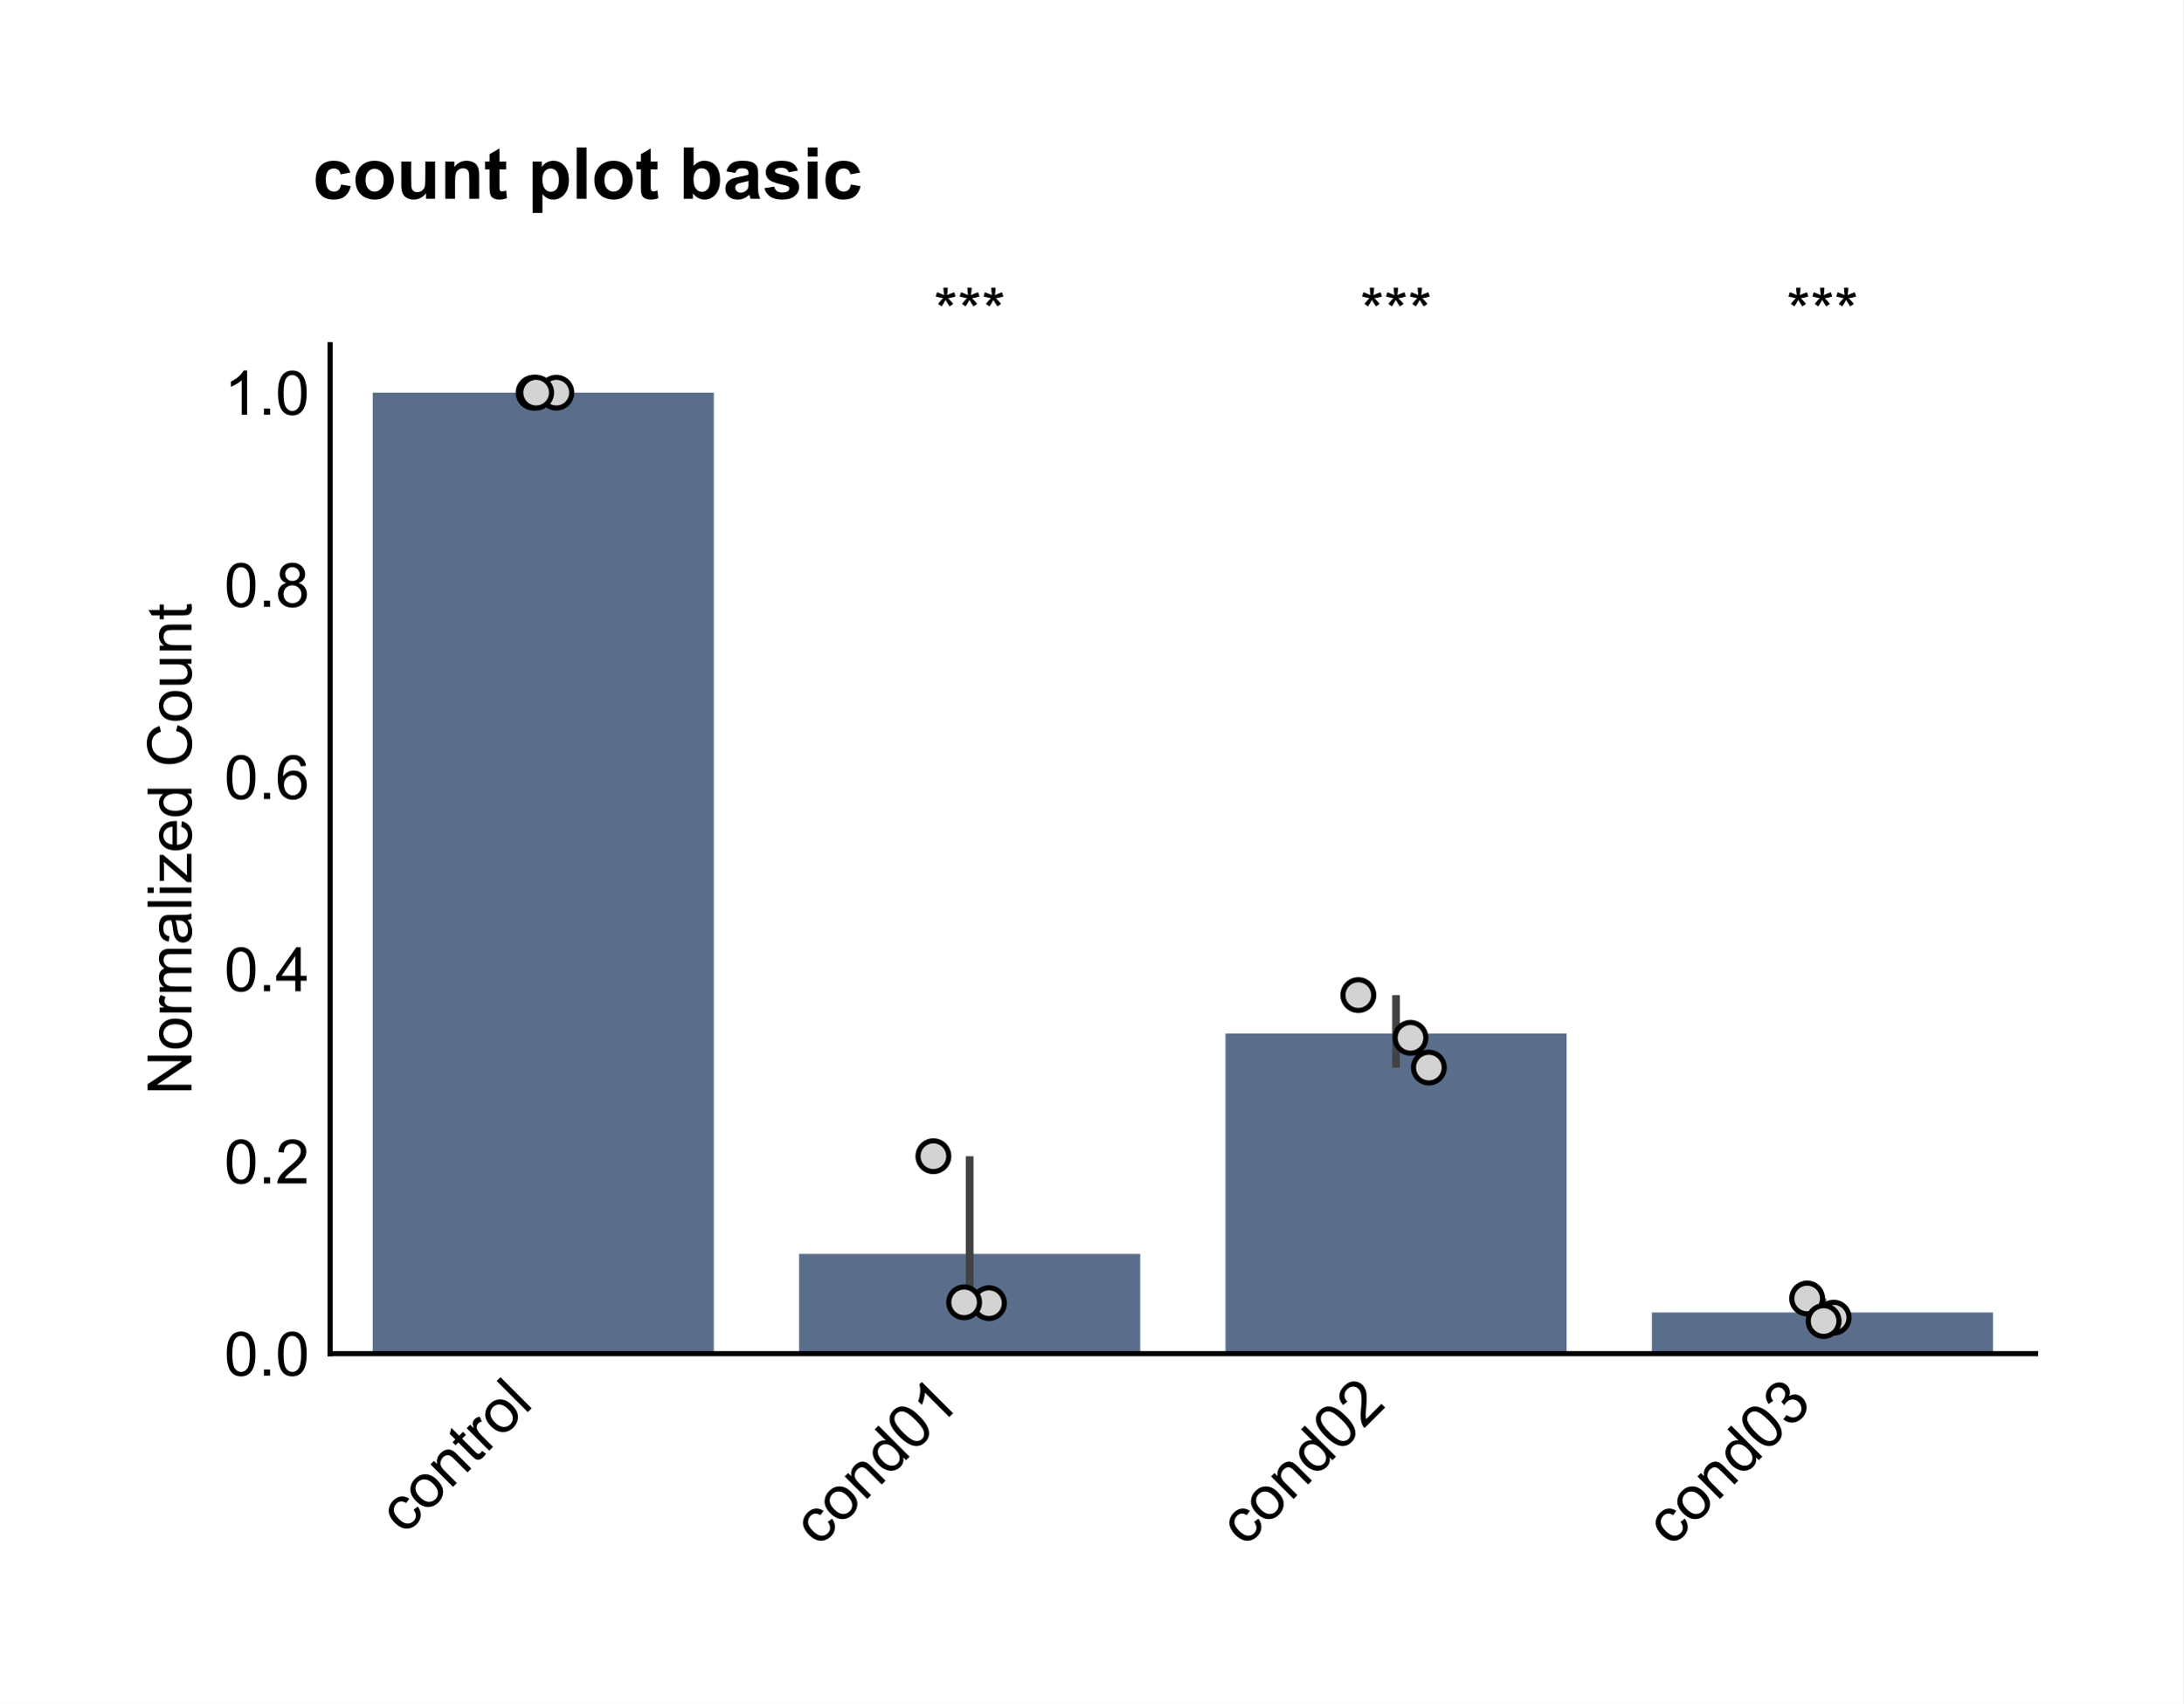
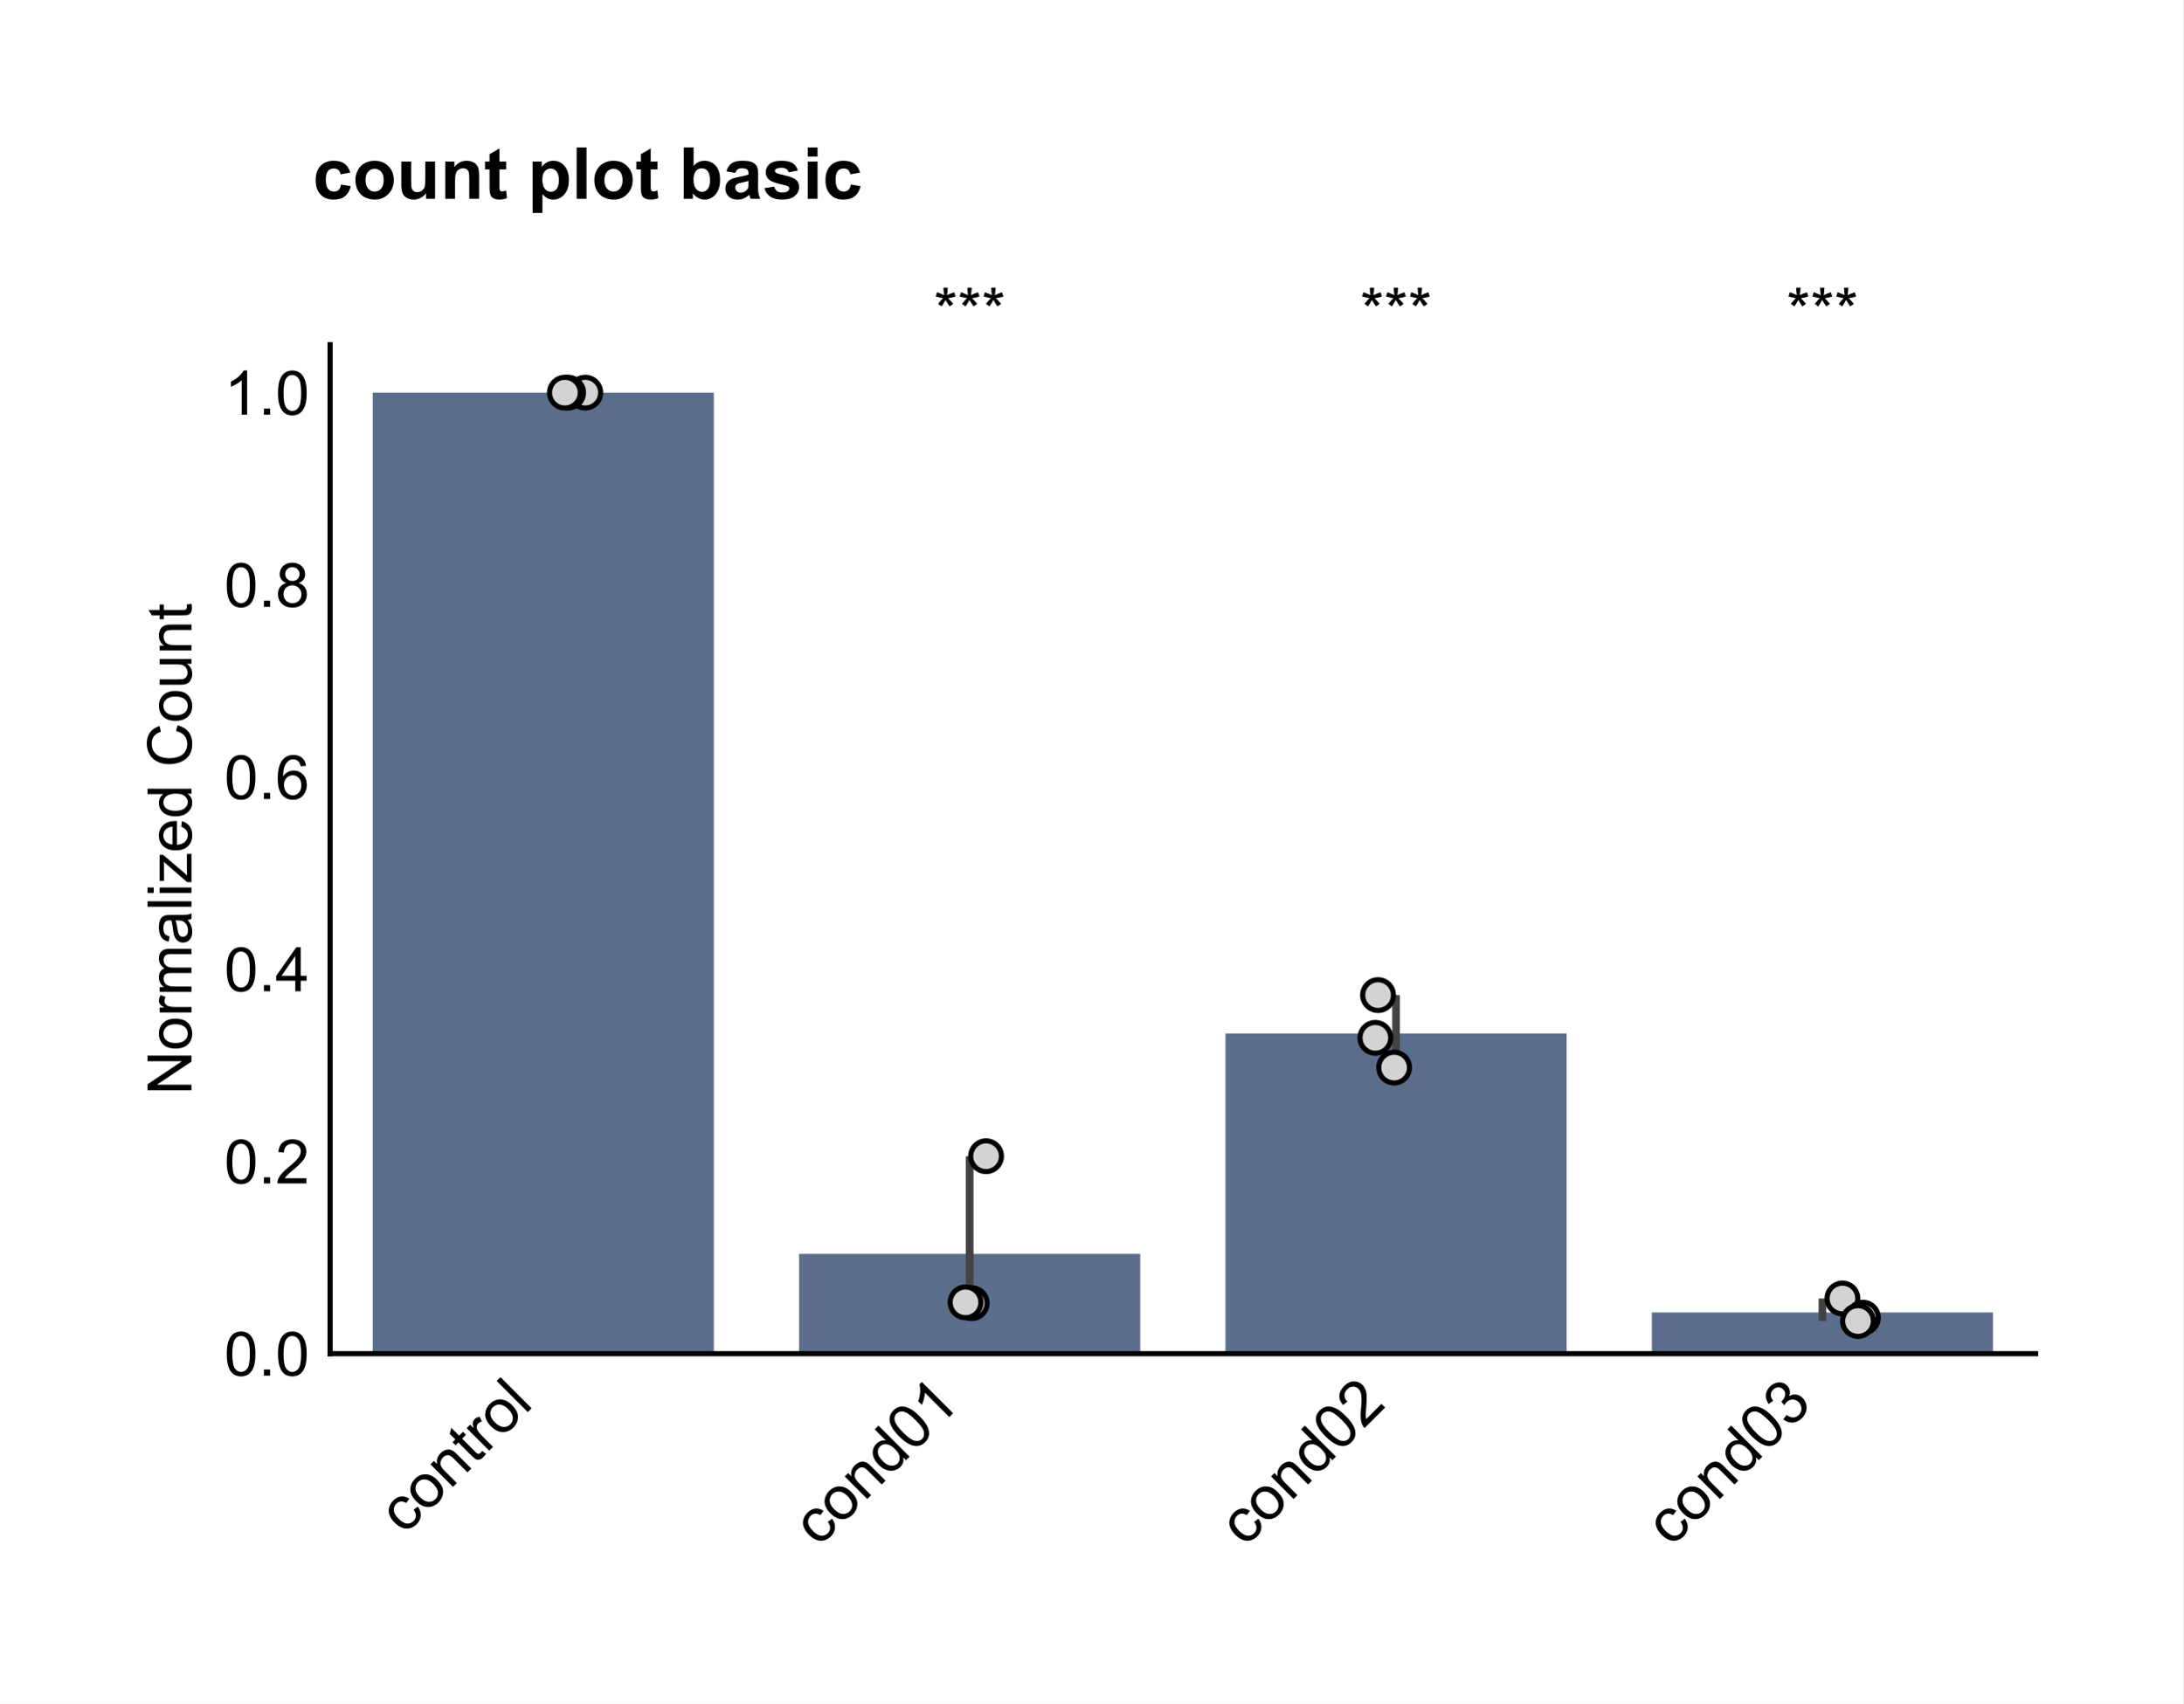
<svg xmlns="http://www.w3.org/2000/svg" xmlns:xlink="http://www.w3.org/1999/xlink" width="213.149pt" height="166.409pt" viewBox="0 0 213.149 166.409" version="1.1">
  <defs>
    <style type="text/css">*{stroke-linejoin: round; stroke-linecap: butt}</style>
  </defs>
  <g id="figure_1">
    <g id="patch_1">
      <path d="M 0 166.409 L 213.149 166.409 L 213.149 0 L 0 0 z " style="fill: #ffffff" />
    </g>
    <g id="axes_1">
      <g id="patch_2">
        <path d="M 32.227 132.211 L 198.749 132.211 L 198.749 33.658 L 32.227 33.658 z " style="fill: #ffffff" />
      </g>
      <g id="patch_3">
-         <path d="M 36.39 132.211 L 69.695 132.211 L 69.695 38.351 L 36.39 38.351 z " clip-path="url(#p5b626ec97a)" style="fill: #5a6e8c" />
+         <path d="M 36.39 132.211 L 69.695 132.211 L 69.695 38.351 L 36.39 38.351 z " clip-path="url(#pcd5f9084c9)" style="fill: #5a6e8c" />
      </g>
      <g id="patch_4">
-         <path d="M 78.021 132.211 L 111.325 132.211 L 111.325 122.469 L 78.021 122.469 z " clip-path="url(#p5b626ec97a)" style="fill: #5a6e8c" />
+         <path d="M 78.021 132.211 L 111.325 132.211 L 111.325 122.469 L 78.021 122.469 z " clip-path="url(#pcd5f9084c9)" style="fill: #5a6e8c" />
      </g>
      <g id="patch_5">
-         <path d="M 119.651 132.211 L 152.955 132.211 L 152.955 100.942 L 119.651 100.942 z " clip-path="url(#p5b626ec97a)" style="fill: #5a6e8c" />
+         <path d="M 119.651 132.211 L 152.955 132.211 L 152.955 100.942 L 119.651 100.942 z " clip-path="url(#pcd5f9084c9)" style="fill: #5a6e8c" />
      </g>
      <g id="patch_6">
-         <path d="M 161.281 132.211 L 194.586 132.211 L 194.586 128.183 L 161.281 128.183 z " clip-path="url(#p5b626ec97a)" style="fill: #5a6e8c" />
+         <path d="M 161.281 132.211 L 194.586 132.211 L 194.586 128.183 L 161.281 128.183 z " clip-path="url(#pcd5f9084c9)" style="fill: #5a6e8c" />
      </g>
      <g id="matplotlib.axis_1">
        <g id="xtick_1">
          <g id="line2d_1" />
          <g id="text_1">
            <g transform="translate(39.46594 149.9812) rotate(-45) scale(0.06 -0.06)">
              <defs>
                <path id="ArialMT-63" d="M 2588 1216 L 3141 1144 Q 3050 572 2676 248 Q 2303 -75 1759 -75 Q 1078 -75 664 370 Q 250 816 250 1647 Q 250 2184 428 2587 Q 606 2991 970 3192 Q 1334 3394 1763 3394 Q 2303 3394 2647 3120 Q 2991 2847 3088 2344 L 2541 2259 Q 2463 2594 2264 2762 Q 2066 2931 1784 2931 Q 1359 2931 1093 2626 Q 828 2322 828 1663 Q 828 994 1084 691 Q 1341 388 1753 388 Q 2084 388 2306 591 Q 2528 794 2588 1216 z " transform="scale(0.015625)" />
                <path id="ArialMT-6f" d="M 213 1659 Q 213 2581 725 3025 Q 1153 3394 1769 3394 Q 2453 3394 2887 2945 Q 3322 2497 3322 1706 Q 3322 1066 3130 698 Q 2938 331 2570 128 Q 2203 -75 1769 -75 Q 1072 -75 642 372 Q 213 819 213 1659 z M 791 1659 Q 791 1022 1069 705 Q 1347 388 1769 388 Q 2188 388 2466 706 Q 2744 1025 2744 1678 Q 2744 2294 2464 2611 Q 2184 2928 1769 2928 Q 1347 2928 1069 2612 Q 791 2297 791 1659 z " transform="scale(0.015625)" />
                <path id="ArialMT-6e" d="M 422 0 L 422 3319 L 928 3319 L 928 2847 Q 1294 3394 1984 3394 Q 2284 3394 2536 3286 Q 2788 3178 2913 3003 Q 3038 2828 3088 2588 Q 3119 2431 3119 2041 L 3119 0 L 2556 0 L 2556 2019 Q 2556 2363 2490 2533 Q 2425 2703 2258 2804 Q 2091 2906 1866 2906 Q 1506 2906 1245 2678 Q 984 2450 984 1813 L 984 0 L 422 0 z " transform="scale(0.015625)" />
                <path id="ArialMT-74" d="M 1650 503 L 1731 6 Q 1494 -44 1306 -44 Q 1000 -44 831 53 Q 663 150 594 308 Q 525 466 525 972 L 525 2881 L 113 2881 L 113 3319 L 525 3319 L 525 4141 L 1084 4478 L 1084 3319 L 1650 3319 L 1650 2881 L 1084 2881 L 1084 941 Q 1084 700 1114 631 Q 1144 563 1211 522 Q 1278 481 1403 481 Q 1497 481 1650 503 z " transform="scale(0.015625)" />
                <path id="ArialMT-72" d="M 416 0 L 416 3319 L 922 3319 L 922 2816 Q 1116 3169 1280 3281 Q 1444 3394 1641 3394 Q 1925 3394 2219 3213 L 2025 2691 Q 1819 2813 1613 2813 Q 1428 2813 1281 2702 Q 1134 2591 1072 2394 Q 978 2094 978 1738 L 978 0 L 416 0 z " transform="scale(0.015625)" />
                <path id="ArialMT-6c" d="M 409 0 L 409 4581 L 972 4581 L 972 0 L 409 0 z " transform="scale(0.015625)" />
              </defs>
              <use xlink:href="#ArialMT-63" />
              <use xlink:href="#ArialMT-6f" transform="translate(50 0)" />
              <use xlink:href="#ArialMT-6e" transform="translate(105.6152 0)" />
              <use xlink:href="#ArialMT-74" transform="translate(161.2305 0)" />
              <use xlink:href="#ArialMT-72" transform="translate(189.0137 0)" />
              <use xlink:href="#ArialMT-6f" transform="translate(222.3145 0)" />
              <use xlink:href="#ArialMT-6c" transform="translate(277.9297 0)" />
            </g>
          </g>
        </g>
        <g id="xtick_2">
          <g id="line2d_2" />
          <g id="text_2">
            <g transform="translate(79.91171 151.1659) rotate(-45) scale(0.06 -0.06)">
              <defs>
                <path id="ArialMT-64" d="M 2575 0 L 2575 419 Q 2259 -75 1647 -75 Q 1250 -75 917 144 Q 584 363 401 755 Q 219 1147 219 1656 Q 219 2153 384 2558 Q 550 2963 881 3178 Q 1213 3394 1622 3394 Q 1922 3394 2156 3267 Q 2391 3141 2538 2938 L 2538 4581 L 3097 4581 L 3097 0 L 2575 0 z M 797 1656 Q 797 1019 1065 703 Q 1334 388 1700 388 Q 2069 388 2326 689 Q 2584 991 2584 1609 Q 2584 2291 2321 2609 Q 2059 2928 1675 2928 Q 1300 2928 1048 2622 Q 797 2316 797 1656 z " transform="scale(0.015625)" />
                <path id="ArialMT-30" d="M 266 2259 Q 266 3072 433 3567 Q 600 4063 929 4331 Q 1259 4600 1759 4600 Q 2128 4600 2406 4451 Q 2684 4303 2865 4023 Q 3047 3744 3150 3342 Q 3253 2941 3253 2259 Q 3253 1453 3087 958 Q 2922 463 2592 192 Q 2263 -78 1759 -78 Q 1097 -78 719 397 Q 266 969 266 2259 z M 844 2259 Q 844 1131 1108 757 Q 1372 384 1759 384 Q 2147 384 2411 759 Q 2675 1134 2675 2259 Q 2675 3391 2411 3762 Q 2147 4134 1753 4134 Q 1366 4134 1134 3806 Q 844 3388 844 2259 z " transform="scale(0.015625)" />
                <path id="ArialMT-31" d="M 2384 0 L 1822 0 L 1822 3584 Q 1619 3391 1289 3197 Q 959 3003 697 2906 L 697 3450 Q 1169 3672 1522 3987 Q 1875 4303 2022 4600 L 2384 4600 L 2384 0 z " transform="scale(0.015625)" />
              </defs>
              <use xlink:href="#ArialMT-63" />
              <use xlink:href="#ArialMT-6f" transform="translate(50 0)" />
              <use xlink:href="#ArialMT-6e" transform="translate(105.6152 0)" />
              <use xlink:href="#ArialMT-64" transform="translate(161.2305 0)" />
              <use xlink:href="#ArialMT-30" transform="translate(216.8457 0)" />
              <use xlink:href="#ArialMT-31" transform="translate(272.4609 0)" />
            </g>
          </g>
        </g>
        <g id="xtick_3">
          <g id="line2d_3" />
          <g id="text_3">
            <g transform="translate(121.5421 151.1659) rotate(-45) scale(0.06 -0.06)">
              <defs>
                <path id="ArialMT-32" d="M 3222 541 L 3222 0 L 194 0 Q 188 203 259 391 Q 375 700 629 1000 Q 884 1300 1366 1694 Q 2113 2306 2375 2664 Q 2638 3022 2638 3341 Q 2638 3675 2398 3904 Q 2159 4134 1775 4134 Q 1369 4134 1125 3890 Q 881 3647 878 3216 L 300 3275 Q 359 3922 746 4261 Q 1134 4600 1788 4600 Q 2447 4600 2831 4234 Q 3216 3869 3216 3328 Q 3216 3053 3103 2787 Q 2991 2522 2730 2228 Q 2469 1934 1863 1422 Q 1356 997 1212 845 Q 1069 694 975 541 L 3222 541 z " transform="scale(0.015625)" />
              </defs>
              <use xlink:href="#ArialMT-63" />
              <use xlink:href="#ArialMT-6f" transform="translate(50 0)" />
              <use xlink:href="#ArialMT-6e" transform="translate(105.6152 0)" />
              <use xlink:href="#ArialMT-64" transform="translate(161.2305 0)" />
              <use xlink:href="#ArialMT-30" transform="translate(216.8457 0)" />
              <use xlink:href="#ArialMT-32" transform="translate(272.4609 0)" />
            </g>
          </g>
        </g>
        <g id="xtick_4">
          <g id="line2d_4" />
          <g id="text_4">
            <g transform="translate(163.1725 151.1659) rotate(-45) scale(0.06 -0.06)">
              <defs>
                <path id="ArialMT-33" d="M 269 1209 L 831 1284 Q 928 806 1161 595 Q 1394 384 1728 384 Q 2125 384 2398 659 Q 2672 934 2672 1341 Q 2672 1728 2419 1979 Q 2166 2231 1775 2231 Q 1616 2231 1378 2169 L 1441 2663 Q 1497 2656 1531 2656 Q 1891 2656 2178 2843 Q 2466 3031 2466 3422 Q 2466 3731 2256 3934 Q 2047 4138 1716 4138 Q 1388 4138 1169 3931 Q 950 3725 888 3313 L 325 3413 Q 428 3978 793 4289 Q 1159 4600 1703 4600 Q 2078 4600 2393 4439 Q 2709 4278 2876 4000 Q 3044 3722 3044 3409 Q 3044 3113 2884 2869 Q 2725 2625 2413 2481 Q 2819 2388 3044 2092 Q 3269 1797 3269 1353 Q 3269 753 2831 336 Q 2394 -81 1725 -81 Q 1122 -81 723 278 Q 325 638 269 1209 z " transform="scale(0.015625)" />
              </defs>
              <use xlink:href="#ArialMT-63" />
              <use xlink:href="#ArialMT-6f" transform="translate(50 0)" />
              <use xlink:href="#ArialMT-6e" transform="translate(105.6152 0)" />
              <use xlink:href="#ArialMT-64" transform="translate(161.2305 0)" />
              <use xlink:href="#ArialMT-30" transform="translate(216.8457 0)" />
              <use xlink:href="#ArialMT-33" transform="translate(272.4609 0)" />
            </g>
          </g>
        </g>
      </g>
      <g id="matplotlib.axis_2">
        <g id="ytick_1">
          <g id="line2d_5" />
          <g id="text_5">
            <g transform="translate(21.88719 134.3585) scale(0.06 -0.06)">
              <defs>
                <path id="ArialMT-2e" d="M 581 0 L 581 641 L 1222 641 L 1222 0 L 581 0 z " transform="scale(0.015625)" />
              </defs>
              <use xlink:href="#ArialMT-30" />
              <use xlink:href="#ArialMT-2e" transform="translate(55.61523 0)" />
              <use xlink:href="#ArialMT-30" transform="translate(83.39844 0)" />
            </g>
          </g>
        </g>
        <g id="ytick_2">
          <g id="line2d_6" />
          <g id="text_6">
            <g transform="translate(21.88719 115.5864) scale(0.06 -0.06)">
              <use xlink:href="#ArialMT-30" />
              <use xlink:href="#ArialMT-2e" transform="translate(55.61523 0)" />
              <use xlink:href="#ArialMT-32" transform="translate(83.39844 0)" />
            </g>
          </g>
        </g>
        <g id="ytick_3">
          <g id="line2d_7" />
          <g id="text_7">
            <g transform="translate(21.88719 96.81431) scale(0.06 -0.06)">
              <defs>
                <path id="ArialMT-34" d="M 2069 0 L 2069 1097 L 81 1097 L 81 1613 L 2172 4581 L 2631 4581 L 2631 1613 L 3250 1613 L 3250 1097 L 2631 1097 L 2631 0 L 2069 0 z M 2069 1613 L 2069 3678 L 634 1613 L 2069 1613 z " transform="scale(0.015625)" />
              </defs>
              <use xlink:href="#ArialMT-30" />
              <use xlink:href="#ArialMT-2e" transform="translate(55.61523 0)" />
              <use xlink:href="#ArialMT-34" transform="translate(83.39844 0)" />
            </g>
          </g>
        </g>
        <g id="ytick_4">
          <g id="line2d_8" />
          <g id="text_8">
            <g transform="translate(21.88719 78.0422) scale(0.06 -0.06)">
              <defs>
                <path id="ArialMT-36" d="M 3184 3459 L 2625 3416 Q 2550 3747 2413 3897 Q 2184 4138 1850 4138 Q 1581 4138 1378 3988 Q 1113 3794 959 3422 Q 806 3050 800 2363 Q 1003 2672 1297 2822 Q 1591 2972 1913 2972 Q 2475 2972 2870 2558 Q 3266 2144 3266 1488 Q 3266 1056 3080 686 Q 2894 316 2569 119 Q 2244 -78 1831 -78 Q 1128 -78 684 439 Q 241 956 241 2144 Q 241 3472 731 4075 Q 1159 4600 1884 4600 Q 2425 4600 2770 4297 Q 3116 3994 3184 3459 z M 888 1484 Q 888 1194 1011 928 Q 1134 663 1356 523 Q 1578 384 1822 384 Q 2178 384 2434 671 Q 2691 959 2691 1453 Q 2691 1928 2437 2201 Q 2184 2475 1800 2475 Q 1419 2475 1153 2201 Q 888 1928 888 1484 z " transform="scale(0.015625)" />
              </defs>
              <use xlink:href="#ArialMT-30" />
              <use xlink:href="#ArialMT-2e" transform="translate(55.61523 0)" />
              <use xlink:href="#ArialMT-36" transform="translate(83.39844 0)" />
            </g>
          </g>
        </g>
        <g id="ytick_5">
          <g id="line2d_9" />
          <g id="text_9">
            <g transform="translate(21.88719 59.27009) scale(0.06 -0.06)">
              <defs>
                <path id="ArialMT-38" d="M 1131 2484 Q 781 2613 612 2850 Q 444 3088 444 3419 Q 444 3919 803 4259 Q 1163 4600 1759 4600 Q 2359 4600 2725 4251 Q 3091 3903 3091 3403 Q 3091 3084 2923 2848 Q 2756 2613 2416 2484 Q 2838 2347 3058 2040 Q 3278 1734 3278 1309 Q 3278 722 2862 322 Q 2447 -78 1769 -78 Q 1091 -78 675 323 Q 259 725 259 1325 Q 259 1772 486 2073 Q 713 2375 1131 2484 z M 1019 3438 Q 1019 3113 1228 2906 Q 1438 2700 1772 2700 Q 2097 2700 2305 2904 Q 2513 3109 2513 3406 Q 2513 3716 2298 3927 Q 2084 4138 1766 4138 Q 1444 4138 1231 3931 Q 1019 3725 1019 3438 z M 838 1322 Q 838 1081 952 856 Q 1066 631 1291 507 Q 1516 384 1775 384 Q 2178 384 2440 643 Q 2703 903 2703 1303 Q 2703 1709 2433 1975 Q 2163 2241 1756 2241 Q 1359 2241 1098 1978 Q 838 1716 838 1322 z " transform="scale(0.015625)" />
              </defs>
              <use xlink:href="#ArialMT-30" />
              <use xlink:href="#ArialMT-2e" transform="translate(55.61523 0)" />
              <use xlink:href="#ArialMT-38" transform="translate(83.39844 0)" />
            </g>
          </g>
        </g>
        <g id="ytick_6">
          <g id="line2d_10" />
          <g id="text_10">
            <g transform="translate(21.88719 40.49797) scale(0.06 -0.06)">
              <use xlink:href="#ArialMT-31" />
              <use xlink:href="#ArialMT-2e" transform="translate(55.61523 0)" />
              <use xlink:href="#ArialMT-30" transform="translate(83.39844 0)" />
            </g>
          </g>
        </g>
        <g id="text_11">
          <g transform="translate(18.69469 106.9433) rotate(-90) scale(0.06 -0.06)">
            <defs>
              <path id="ArialMT-4e" d="M 488 0 L 488 4581 L 1109 4581 L 3516 984 L 3516 4581 L 4097 4581 L 4097 0 L 3475 0 L 1069 3600 L 1069 0 L 488 0 z " transform="scale(0.015625)" />
              <path id="ArialMT-6d" d="M 422 0 L 422 3319 L 925 3319 L 925 2853 Q 1081 3097 1340 3245 Q 1600 3394 1931 3394 Q 2300 3394 2536 3241 Q 2772 3088 2869 2813 Q 3263 3394 3894 3394 Q 4388 3394 4653 3120 Q 4919 2847 4919 2278 L 4919 0 L 4359 0 L 4359 2091 Q 4359 2428 4304 2576 Q 4250 2725 4106 2815 Q 3963 2906 3769 2906 Q 3419 2906 3187 2673 Q 2956 2441 2956 1928 L 2956 0 L 2394 0 L 2394 2156 Q 2394 2531 2256 2718 Q 2119 2906 1806 2906 Q 1569 2906 1367 2781 Q 1166 2656 1075 2415 Q 984 2175 984 1722 L 984 0 L 422 0 z " transform="scale(0.015625)" />
              <path id="ArialMT-61" d="M 2588 409 Q 2275 144 1986 34 Q 1697 -75 1366 -75 Q 819 -75 525 192 Q 231 459 231 875 Q 231 1119 342 1320 Q 453 1522 633 1644 Q 813 1766 1038 1828 Q 1203 1872 1538 1913 Q 2219 1994 2541 2106 Q 2544 2222 2544 2253 Q 2544 2597 2384 2738 Q 2169 2928 1744 2928 Q 1347 2928 1158 2789 Q 969 2650 878 2297 L 328 2372 Q 403 2725 575 2942 Q 747 3159 1072 3276 Q 1397 3394 1825 3394 Q 2250 3394 2515 3294 Q 2781 3194 2906 3042 Q 3031 2891 3081 2659 Q 3109 2516 3109 2141 L 3109 1391 Q 3109 606 3145 398 Q 3181 191 3288 0 L 2700 0 Q 2613 175 2588 409 z M 2541 1666 Q 2234 1541 1622 1453 Q 1275 1403 1131 1340 Q 988 1278 909 1158 Q 831 1038 831 891 Q 831 666 1001 516 Q 1172 366 1500 366 Q 1825 366 2078 508 Q 2331 650 2450 897 Q 2541 1088 2541 1459 L 2541 1666 z " transform="scale(0.015625)" />
              <path id="ArialMT-69" d="M 425 3934 L 425 4581 L 988 4581 L 988 3934 L 425 3934 z M 425 0 L 425 3319 L 988 3319 L 988 0 L 425 0 z " transform="scale(0.015625)" />
              <path id="ArialMT-7a" d="M 125 0 L 125 456 L 2238 2881 Q 1878 2863 1603 2863 L 250 2863 L 250 3319 L 2963 3319 L 2963 2947 L 1166 841 L 819 456 Q 1197 484 1528 484 L 3063 484 L 3063 0 L 125 0 z " transform="scale(0.015625)" />
              <path id="ArialMT-65" d="M 2694 1069 L 3275 997 Q 3138 488 2766 206 Q 2394 -75 1816 -75 Q 1088 -75 661 373 Q 234 822 234 1631 Q 234 2469 665 2931 Q 1097 3394 1784 3394 Q 2450 3394 2872 2941 Q 3294 2488 3294 1666 Q 3294 1616 3291 1516 L 816 1516 Q 847 969 1125 678 Q 1403 388 1819 388 Q 2128 388 2347 550 Q 2566 713 2694 1069 z M 847 1978 L 2700 1978 Q 2663 2397 2488 2606 Q 2219 2931 1791 2931 Q 1403 2931 1139 2672 Q 875 2413 847 1978 z " transform="scale(0.015625)" />
              <path id="ArialMT-20" transform="scale(0.015625)" />
              <path id="ArialMT-43" d="M 3763 1606 L 4369 1453 Q 4178 706 3683 314 Q 3188 -78 2472 -78 Q 1731 -78 1267 223 Q 803 525 561 1097 Q 319 1669 319 2325 Q 319 3041 592 3573 Q 866 4106 1370 4382 Q 1875 4659 2481 4659 Q 3169 4659 3637 4309 Q 4106 3959 4291 3325 L 3694 3184 Q 3534 3684 3231 3912 Q 2928 4141 2469 4141 Q 1941 4141 1586 3887 Q 1231 3634 1087 3207 Q 944 2781 944 2328 Q 944 1744 1114 1308 Q 1284 872 1643 656 Q 2003 441 2422 441 Q 2931 441 3284 734 Q 3638 1028 3763 1606 z " transform="scale(0.015625)" />
              <path id="ArialMT-75" d="M 2597 0 L 2597 488 Q 2209 -75 1544 -75 Q 1250 -75 995 37 Q 741 150 617 320 Q 494 491 444 738 Q 409 903 409 1263 L 409 3319 L 972 3319 L 972 1478 Q 972 1038 1006 884 Q 1059 663 1231 536 Q 1403 409 1656 409 Q 1909 409 2131 539 Q 2353 669 2445 892 Q 2538 1116 2538 1541 L 2538 3319 L 3100 3319 L 3100 0 L 2597 0 z " transform="scale(0.015625)" />
            </defs>
            <use xlink:href="#ArialMT-4e" />
            <use xlink:href="#ArialMT-6f" transform="translate(72.2168 0)" />
            <use xlink:href="#ArialMT-72" transform="translate(127.832 0)" />
            <use xlink:href="#ArialMT-6d" transform="translate(161.1328 0)" />
            <use xlink:href="#ArialMT-61" transform="translate(244.4336 0)" />
            <use xlink:href="#ArialMT-6c" transform="translate(300.0488 0)" />
            <use xlink:href="#ArialMT-69" transform="translate(322.2656 0)" />
            <use xlink:href="#ArialMT-7a" transform="translate(344.4824 0)" />
            <use xlink:href="#ArialMT-65" transform="translate(394.4824 0)" />
            <use xlink:href="#ArialMT-64" transform="translate(450.0977 0)" />
            <use xlink:href="#ArialMT-20" transform="translate(505.7129 0)" />
            <use xlink:href="#ArialMT-43" transform="translate(533.4961 0)" />
            <use xlink:href="#ArialMT-6f" transform="translate(605.7129 0)" />
            <use xlink:href="#ArialMT-75" transform="translate(661.3281 0)" />
            <use xlink:href="#ArialMT-6e" transform="translate(716.9434 0)" />
            <use xlink:href="#ArialMT-74" transform="translate(772.5586 0)" />
          </g>
        </g>
      </g>
      <g id="line2d_11">
-         <path d="M 53.042 38.351 L 53.042 38.351 " clip-path="url(#p5b626ec97a)" style="fill: none; stroke: #424242; stroke-width: 0.75" />
+         <path d="M 53.042 38.351 L 53.042 38.351 " clip-path="url(#pcd5f9084c9)" style="fill: none; stroke: #424242; stroke-width: 0.75" />
      </g>
      <g id="line2d_12">
-         <path d="M 94.673 127.28 L 94.673 112.927 " clip-path="url(#p5b626ec97a)" style="fill: none; stroke: #424242; stroke-width: 0.75" />
+         <path d="M 94.673 127.28 L 94.673 112.927 " clip-path="url(#pcd5f9084c9)" style="fill: none; stroke: #424242; stroke-width: 0.75" />
      </g>
      <g id="line2d_13">
-         <path d="M 136.303 104.27 L 136.303 97.191 " clip-path="url(#p5b626ec97a)" style="fill: none; stroke: #424242; stroke-width: 0.75" />
+         <path d="M 136.303 104.27 L 136.303 97.191 " clip-path="url(#pcd5f9084c9)" style="fill: none; stroke: #424242; stroke-width: 0.75" />
      </g>
      <g id="line2d_14">
-         <path d="M 177.934 129.025 L 177.934 126.824 " clip-path="url(#p5b626ec97a)" style="fill: none; stroke: #424242; stroke-width: 0.75" />
+         <path d="M 177.934 129.025 L 177.934 126.824 " clip-path="url(#pcd5f9084c9)" style="fill: none; stroke: #424242; stroke-width: 0.75" />
      </g>
      <g id="patch_7">
        <path d="M 32.227 132.211 L 32.227 33.658 " style="fill: none; stroke: #000000; stroke-width: 0.5; stroke-linejoin: miter; stroke-linecap: square" />
      </g>
      <g id="patch_8">
        <path d="M 32.227 132.211 L 198.749 132.211 " style="fill: none; stroke: #000000; stroke-width: 0.5; stroke-linejoin: miter; stroke-linecap: square" />
      </g>
      <g id="PathCollection_1">
        <defs>
-           <path id="mbefb954303" d="M 0 1.5 C 0.398 1.5 0.779 1.342 1.061 1.061 C 1.342 0.779 1.5 0.398 1.5 0 C 1.5 -0.398 1.342 -0.779 1.061 -1.061 C 0.779 -1.342 0.398 -1.5 0 -1.5 C -0.398 -1.5 -0.779 -1.342 -1.061 -1.061 C -1.342 -0.779 -1.5 -0.398 -1.5 0 C -1.5 0.398 -1.342 0.779 -1.061 1.061 C -0.779 1.342 -0.398 1.5 0 1.5 z " style="stroke: #000000; stroke-width: 0.5" />
+           <path id="m5b44213de4" d="M 0 1.5 C 0.398 1.5 0.779 1.342 1.061 1.061 C 1.342 0.779 1.5 0.398 1.5 0 C 1.5 -0.398 1.342 -0.779 1.061 -1.061 C 0.779 -1.342 0.398 -1.5 0 -1.5 C -0.398 -1.5 -0.779 -1.342 -1.061 -1.061 C -1.342 -0.779 -1.5 -0.398 -1.5 0 C -1.5 0.398 -1.342 0.779 -1.061 1.061 C -0.779 1.342 -0.398 1.5 0 1.5 z " style="stroke: #000000; stroke-width: 0.5" />
        </defs>
-         <g clip-path="url(#p5b626ec97a)">
-           <use xlink:href="#mbefb954303" x="54.316" y="38.351" style="fill: #d3d3d3; stroke: #000000; stroke-width: 0.5" />
-           <use xlink:href="#mbefb954303" x="52.098" y="38.351" style="fill: #d3d3d3; stroke: #000000; stroke-width: 0.5" />
-           <use xlink:href="#mbefb954303" x="52.346" y="38.351" style="fill: #d3d3d3; stroke: #000000; stroke-width: 0.5" />
+         <g clip-path="url(#pcd5f9084c9)">
+           <use xlink:href="#m5b44213de4" x="57.14" y="38.351" style="fill: #d3d3d3; stroke: #000000; stroke-width: 0.5" />
+           <use xlink:href="#m5b44213de4" x="55.47" y="38.351" style="fill: #d3d3d3; stroke: #000000; stroke-width: 0.5" />
+           <use xlink:href="#m5b44213de4" x="55.153" y="38.351" style="fill: #d3d3d3; stroke: #000000; stroke-width: 0.5" />
        </g>
      </g>
      <g id="PathCollection_2">
-         <g clip-path="url(#p5b626ec97a)">
-           <use xlink:href="#mbefb954303" x="91.131" y="112.927" style="fill: #d3d3d3; stroke: #000000; stroke-width: 0.5" />
-           <use xlink:href="#mbefb954303" x="96.558" y="127.28" style="fill: #d3d3d3; stroke: #000000; stroke-width: 0.5" />
-           <use xlink:href="#mbefb954303" x="94.132" y="127.201" style="fill: #d3d3d3; stroke: #000000; stroke-width: 0.5" />
+         <g clip-path="url(#pcd5f9084c9)">
+           <use xlink:href="#m5b44213de4" x="96.275" y="112.927" style="fill: #d3d3d3; stroke: #000000; stroke-width: 0.5" />
+           <use xlink:href="#m5b44213de4" x="94.874" y="127.28" style="fill: #d3d3d3; stroke: #000000; stroke-width: 0.5" />
+           <use xlink:href="#m5b44213de4" x="94.269" y="127.201" style="fill: #d3d3d3; stroke: #000000; stroke-width: 0.5" />
        </g>
      </g>
      <g id="PathCollection_3">
-         <g clip-path="url(#p5b626ec97a)">
-           <use xlink:href="#mbefb954303" x="139.507" y="104.27" style="fill: #d3d3d3; stroke: #000000; stroke-width: 0.5" />
-           <use xlink:href="#mbefb954303" x="132.621" y="97.191" style="fill: #d3d3d3; stroke: #000000; stroke-width: 0.5" />
-           <use xlink:href="#mbefb954303" x="137.715" y="101.366" style="fill: #d3d3d3; stroke: #000000; stroke-width: 0.5" />
+         <g clip-path="url(#pcd5f9084c9)">
+           <use xlink:href="#m5b44213de4" x="136.116" y="104.27" style="fill: #d3d3d3; stroke: #000000; stroke-width: 0.5" />
+           <use xlink:href="#m5b44213de4" x="134.548" y="97.191" style="fill: #d3d3d3; stroke: #000000; stroke-width: 0.5" />
+           <use xlink:href="#m5b44213de4" x="134.284" y="101.366" style="fill: #d3d3d3; stroke: #000000; stroke-width: 0.5" />
        </g>
      </g>
      <g id="PathCollection_4">
-         <g clip-path="url(#p5b626ec97a)">
-           <use xlink:href="#mbefb954303" x="176.443" y="126.824" style="fill: #d3d3d3; stroke: #000000; stroke-width: 0.5" />
-           <use xlink:href="#mbefb954303" x="179.033" y="128.699" style="fill: #d3d3d3; stroke: #000000; stroke-width: 0.5" />
-           <use xlink:href="#mbefb954303" x="178.05" y="129.025" style="fill: #d3d3d3; stroke: #000000; stroke-width: 0.5" />
+         <g clip-path="url(#pcd5f9084c9)">
+           <use xlink:href="#m5b44213de4" x="179.887" y="126.824" style="fill: #d3d3d3; stroke: #000000; stroke-width: 0.5" />
+           <use xlink:href="#m5b44213de4" x="181.89" y="128.699" style="fill: #d3d3d3; stroke: #000000; stroke-width: 0.5" />
+           <use xlink:href="#m5b44213de4" x="181.407" y="129.025" style="fill: #d3d3d3; stroke: #000000; stroke-width: 0.5" />
        </g>
      </g>
      <g id="text_12">
        <g transform="translate(91.16982 32.4651) scale(0.06 -0.06)">
          <defs>
            <path id="ArialMT-2a" d="M 200 3741 L 344 4184 Q 841 4009 1066 3881 Q 1006 4447 1003 4659 L 1456 4659 Q 1447 4350 1384 3884 Q 1706 4047 2122 4184 L 2266 3741 Q 1869 3609 1488 3566 Q 1678 3400 2025 2975 L 1650 2709 Q 1469 2956 1222 3381 Q 991 2941 816 2709 L 447 2975 Q 809 3422 966 3566 Q 563 3644 200 3741 z " transform="scale(0.015625)" />
          </defs>
          <use xlink:href="#ArialMT-2a" />
          <use xlink:href="#ArialMT-2a" transform="translate(38.91602 0)" />
          <use xlink:href="#ArialMT-2a" transform="translate(77.83203 0)" />
        </g>
      </g>
      <g id="text_13">
        <g transform="translate(132.8002 32.4651) scale(0.06 -0.06)">
          <use xlink:href="#ArialMT-2a" />
          <use xlink:href="#ArialMT-2a" transform="translate(38.91602 0)" />
          <use xlink:href="#ArialMT-2a" transform="translate(77.83203 0)" />
        </g>
      </g>
      <g id="text_14">
        <g transform="translate(174.4306 32.4651) scale(0.06 -0.06)">
          <use xlink:href="#ArialMT-2a" />
          <use xlink:href="#ArialMT-2a" transform="translate(38.91602 0)" />
          <use xlink:href="#ArialMT-2a" transform="translate(77.83203 0)" />
        </g>
      </g>
    </g>
    <g id="text_15">
      <g transform="translate(30.52799 19.41047) scale(0.07 -0.07)">
        <defs>
          <path id="Arial-BoldMT-63" d="M 3353 2338 L 2488 2181 Q 2444 2441 2289 2572 Q 2134 2703 1888 2703 Q 1559 2703 1364 2476 Q 1169 2250 1169 1719 Q 1169 1128 1367 884 Q 1566 641 1900 641 Q 2150 641 2309 783 Q 2469 925 2534 1272 L 3397 1125 Q 3263 531 2881 228 Q 2500 -75 1859 -75 Q 1131 -75 698 384 Q 266 844 266 1656 Q 266 2478 700 2936 Q 1134 3394 1875 3394 Q 2481 3394 2839 3133 Q 3197 2872 3353 2338 z " transform="scale(0.015625)" />
          <path id="Arial-BoldMT-6f" d="M 256 1706 Q 256 2144 472 2553 Q 688 2963 1083 3178 Q 1478 3394 1966 3394 Q 2719 3394 3200 2905 Q 3681 2416 3681 1669 Q 3681 916 3195 420 Q 2709 -75 1972 -75 Q 1516 -75 1102 131 Q 688 338 472 736 Q 256 1134 256 1706 z M 1156 1659 Q 1156 1166 1390 903 Q 1625 641 1969 641 Q 2313 641 2545 903 Q 2778 1166 2778 1666 Q 2778 2153 2545 2415 Q 2313 2678 1969 2678 Q 1625 2678 1390 2415 Q 1156 2153 1156 1659 z " transform="scale(0.015625)" />
          <path id="Arial-BoldMT-75" d="M 2644 0 L 2644 497 Q 2463 231 2167 78 Q 1872 -75 1544 -75 Q 1209 -75 943 72 Q 678 219 559 484 Q 441 750 441 1219 L 441 3319 L 1319 3319 L 1319 1794 Q 1319 1094 1367 936 Q 1416 778 1544 686 Q 1672 594 1869 594 Q 2094 594 2272 717 Q 2450 841 2515 1023 Q 2581 1206 2581 1919 L 2581 3319 L 3459 3319 L 3459 0 L 2644 0 z " transform="scale(0.015625)" />
          <path id="Arial-BoldMT-6e" d="M 3478 0 L 2600 0 L 2600 1694 Q 2600 2231 2544 2389 Q 2488 2547 2361 2634 Q 2234 2722 2056 2722 Q 1828 2722 1647 2597 Q 1466 2472 1398 2265 Q 1331 2059 1331 1503 L 1331 0 L 453 0 L 453 3319 L 1269 3319 L 1269 2831 Q 1703 3394 2363 3394 Q 2653 3394 2893 3289 Q 3134 3184 3257 3021 Q 3381 2859 3429 2653 Q 3478 2447 3478 2063 L 3478 0 z " transform="scale(0.015625)" />
          <path id="Arial-BoldMT-74" d="M 1981 3319 L 1981 2619 L 1381 2619 L 1381 1281 Q 1381 875 1398 808 Q 1416 741 1477 697 Q 1538 653 1625 653 Q 1747 653 1978 738 L 2053 56 Q 1747 -75 1359 -75 Q 1122 -75 931 4 Q 741 84 652 211 Q 563 338 528 553 Q 500 706 500 1172 L 500 2619 L 97 2619 L 97 3319 L 500 3319 L 500 3978 L 1381 4491 L 1381 3319 L 1981 3319 z " transform="scale(0.015625)" />
          <path id="Arial-BoldMT-20" transform="scale(0.015625)" />
          <path id="Arial-BoldMT-70" d="M 434 3319 L 1253 3319 L 1253 2831 Q 1413 3081 1684 3237 Q 1956 3394 2288 3394 Q 2866 3394 3269 2941 Q 3672 2488 3672 1678 Q 3672 847 3265 386 Q 2859 -75 2281 -75 Q 2006 -75 1782 34 Q 1559 144 1313 409 L 1313 -1263 L 434 -1263 L 434 3319 z M 1303 1716 Q 1303 1156 1525 889 Q 1747 622 2066 622 Q 2372 622 2575 867 Q 2778 1113 2778 1672 Q 2778 2194 2568 2447 Q 2359 2700 2050 2700 Q 1728 2700 1515 2451 Q 1303 2203 1303 1716 z " transform="scale(0.015625)" />
          <path id="Arial-BoldMT-6c" d="M 459 0 L 459 4581 L 1338 4581 L 1338 0 L 459 0 z " transform="scale(0.015625)" />
          <path id="Arial-BoldMT-62" d="M 422 0 L 422 4581 L 1300 4581 L 1300 2931 Q 1706 3394 2263 3394 Q 2869 3394 3266 2955 Q 3663 2516 3663 1694 Q 3663 844 3258 384 Q 2853 -75 2275 -75 Q 1991 -75 1714 67 Q 1438 209 1238 488 L 1238 0 L 422 0 z M 1294 1731 Q 1294 1216 1456 969 Q 1684 619 2063 619 Q 2353 619 2558 867 Q 2763 1116 2763 1650 Q 2763 2219 2556 2470 Q 2350 2722 2028 2722 Q 1713 2722 1503 2476 Q 1294 2231 1294 1731 z " transform="scale(0.015625)" />
          <path id="Arial-BoldMT-61" d="M 1116 2306 L 319 2450 Q 453 2931 781 3162 Q 1109 3394 1756 3394 Q 2344 3394 2631 3255 Q 2919 3116 3036 2902 Q 3153 2688 3153 2116 L 3144 1091 Q 3144 653 3186 445 Q 3228 238 3344 0 L 2475 0 Q 2441 88 2391 259 Q 2369 338 2359 363 Q 2134 144 1878 34 Q 1622 -75 1331 -75 Q 819 -75 523 203 Q 228 481 228 906 Q 228 1188 362 1408 Q 497 1628 739 1745 Q 981 1863 1438 1950 Q 2053 2066 2291 2166 L 2291 2253 Q 2291 2506 2166 2614 Q 2041 2722 1694 2722 Q 1459 2722 1328 2630 Q 1197 2538 1116 2306 z M 2291 1594 Q 2122 1538 1756 1459 Q 1391 1381 1278 1306 Q 1106 1184 1106 997 Q 1106 813 1243 678 Q 1381 544 1594 544 Q 1831 544 2047 700 Q 2206 819 2256 991 Q 2291 1103 2291 1419 L 2291 1594 z " transform="scale(0.015625)" />
          <path id="Arial-BoldMT-73" d="M 150 947 L 1031 1081 Q 1088 825 1259 692 Q 1431 559 1741 559 Q 2081 559 2253 684 Q 2369 772 2369 919 Q 2369 1019 2306 1084 Q 2241 1147 2013 1200 Q 950 1434 666 1628 Q 272 1897 272 2375 Q 272 2806 612 3100 Q 953 3394 1669 3394 Q 2350 3394 2681 3172 Q 3013 2950 3138 2516 L 2309 2363 Q 2256 2556 2107 2659 Q 1959 2763 1684 2763 Q 1338 2763 1188 2666 Q 1088 2597 1088 2488 Q 1088 2394 1175 2328 Q 1294 2241 1995 2081 Q 2697 1922 2975 1691 Q 3250 1456 3250 1038 Q 3250 581 2869 253 Q 2488 -75 1741 -75 Q 1063 -75 667 200 Q 272 475 150 947 z " transform="scale(0.015625)" />
          <path id="Arial-BoldMT-69" d="M 459 3769 L 459 4581 L 1338 4581 L 1338 3769 L 459 3769 z M 459 0 L 459 3319 L 1338 3319 L 1338 0 L 459 0 z " transform="scale(0.015625)" />
        </defs>
        <use xlink:href="#Arial-BoldMT-63" />
        <use xlink:href="#Arial-BoldMT-6f" transform="translate(55.61523 0)" />
        <use xlink:href="#Arial-BoldMT-75" transform="translate(116.6992 0)" />
        <use xlink:href="#Arial-BoldMT-6e" transform="translate(177.7832 0)" />
        <use xlink:href="#Arial-BoldMT-74" transform="translate(238.8672 0)" />
        <use xlink:href="#Arial-BoldMT-20" transform="translate(272.168 0)" />
        <use xlink:href="#Arial-BoldMT-70" transform="translate(299.9512 0)" />
        <use xlink:href="#Arial-BoldMT-6c" transform="translate(361.0352 0)" />
        <use xlink:href="#Arial-BoldMT-6f" transform="translate(388.8184 0)" />
        <use xlink:href="#Arial-BoldMT-74" transform="translate(449.9023 0)" />
        <use xlink:href="#Arial-BoldMT-20" transform="translate(483.2031 0)" />
        <use xlink:href="#Arial-BoldMT-62" transform="translate(510.9863 0)" />
        <use xlink:href="#Arial-BoldMT-61" transform="translate(572.0703 0)" />
        <use xlink:href="#Arial-BoldMT-73" transform="translate(627.6855 0)" />
        <use xlink:href="#Arial-BoldMT-69" transform="translate(683.3008 0)" />
        <use xlink:href="#Arial-BoldMT-63" transform="translate(711.084 0)" />
      </g>
    </g>
  </g>
  <defs>
-     <clipPath id="p5b626ec97a">
+     <clipPath id="pcd5f9084c9">
      <rect x="32.227" y="33.658" width="166.522" height="98.554" />
    </clipPath>
  </defs>
</svg>
